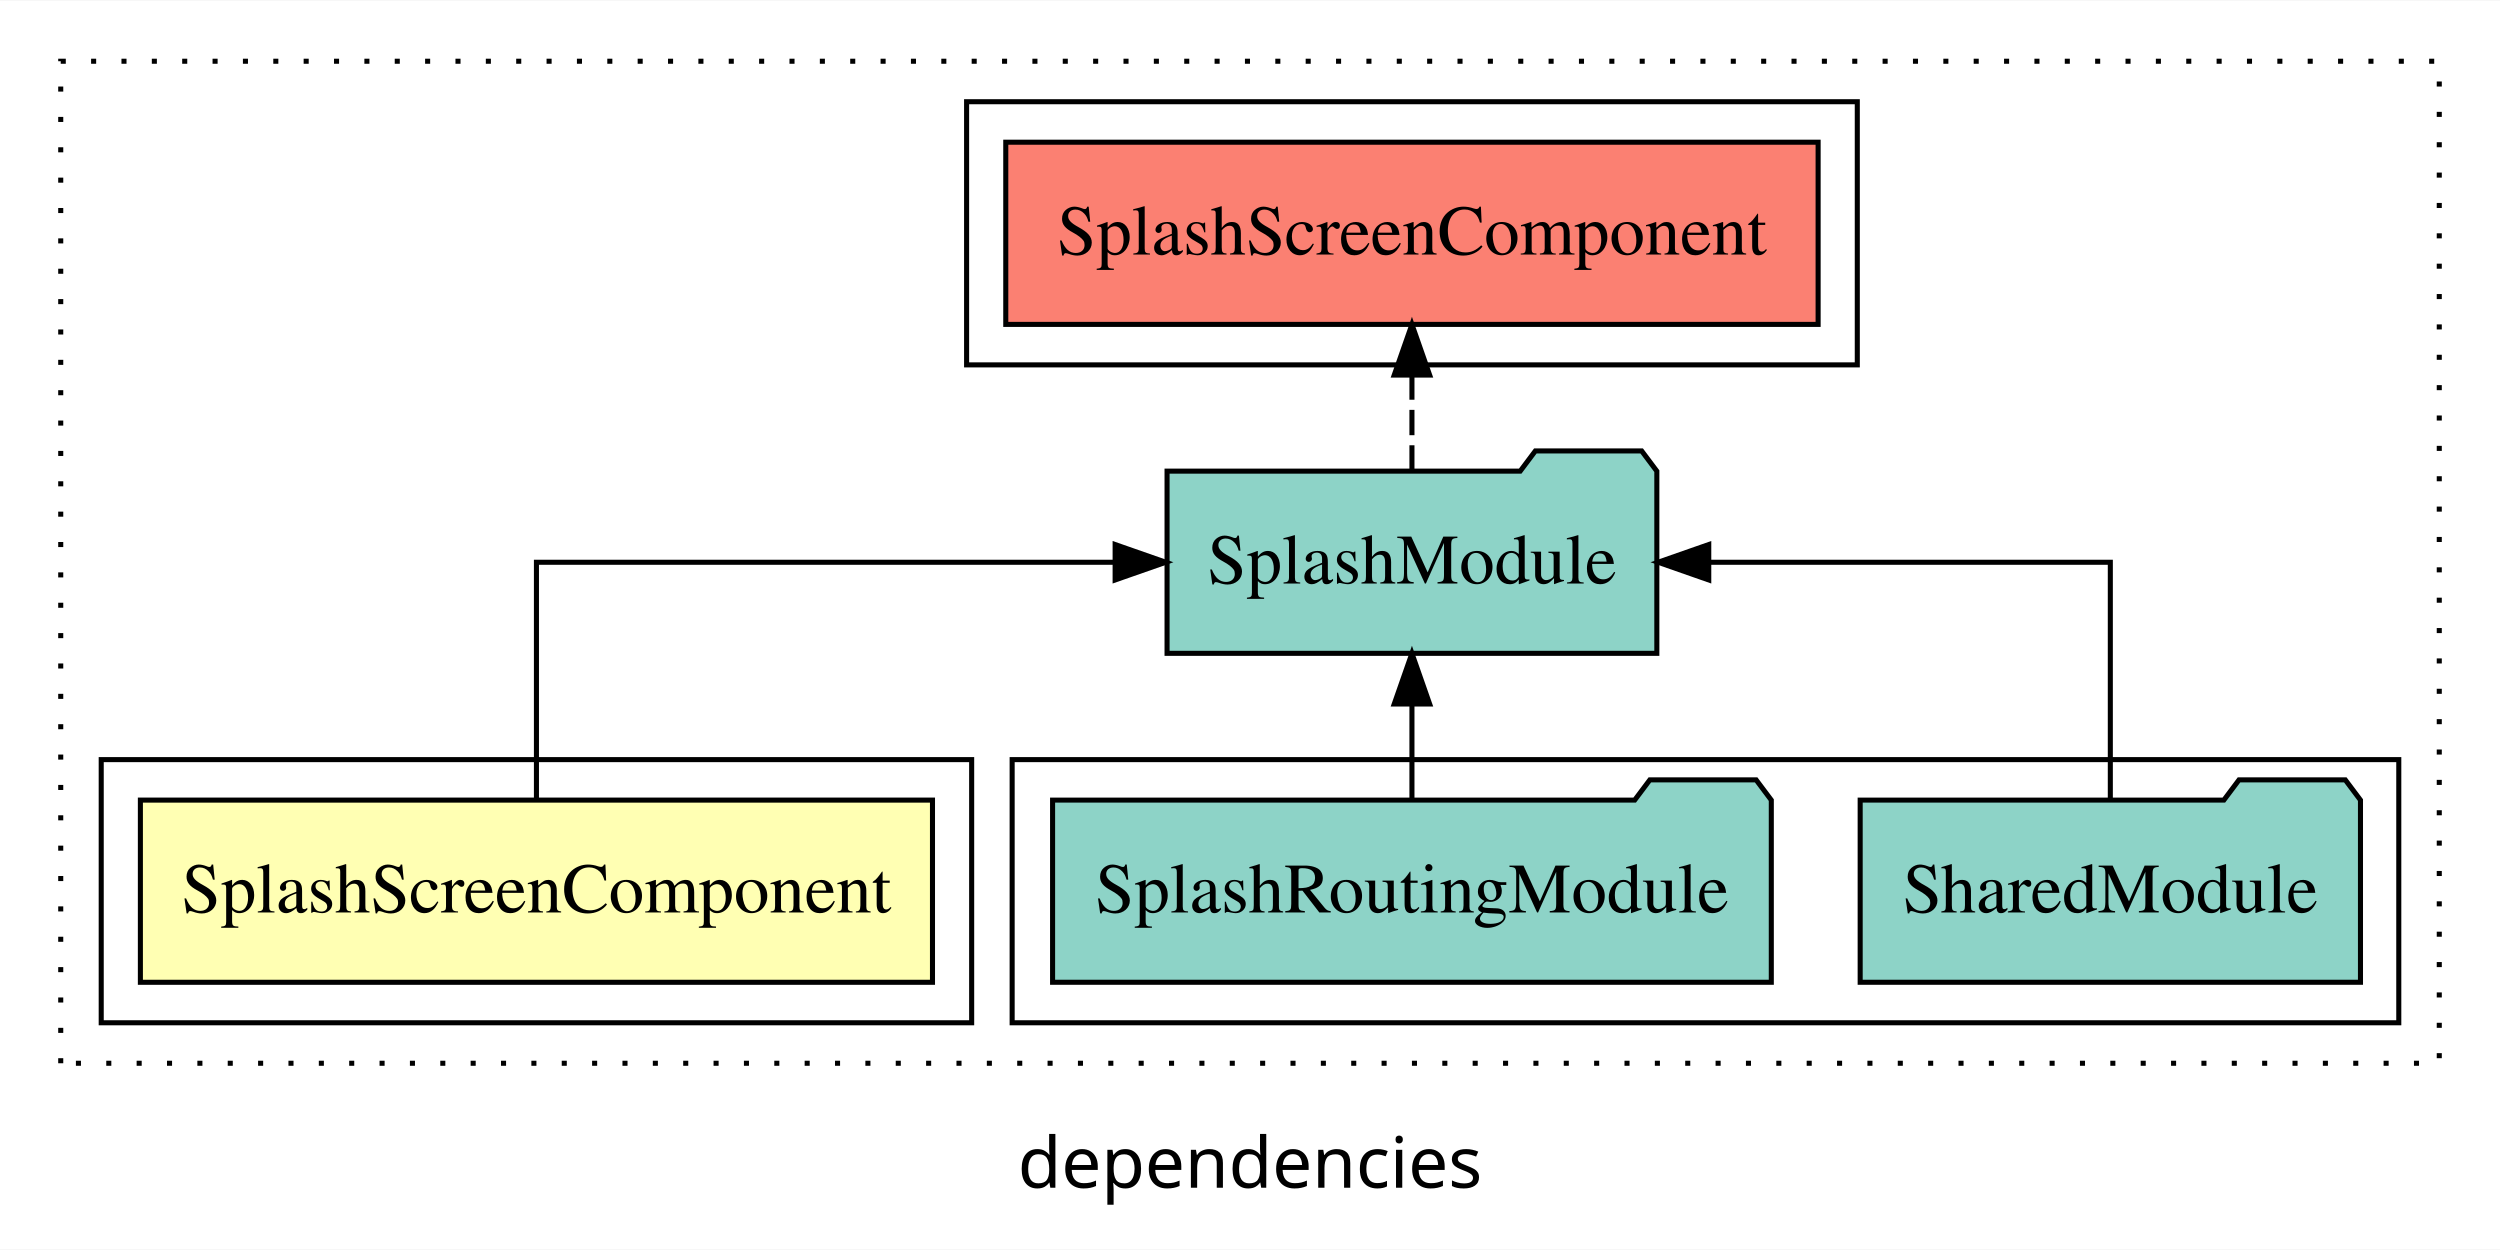
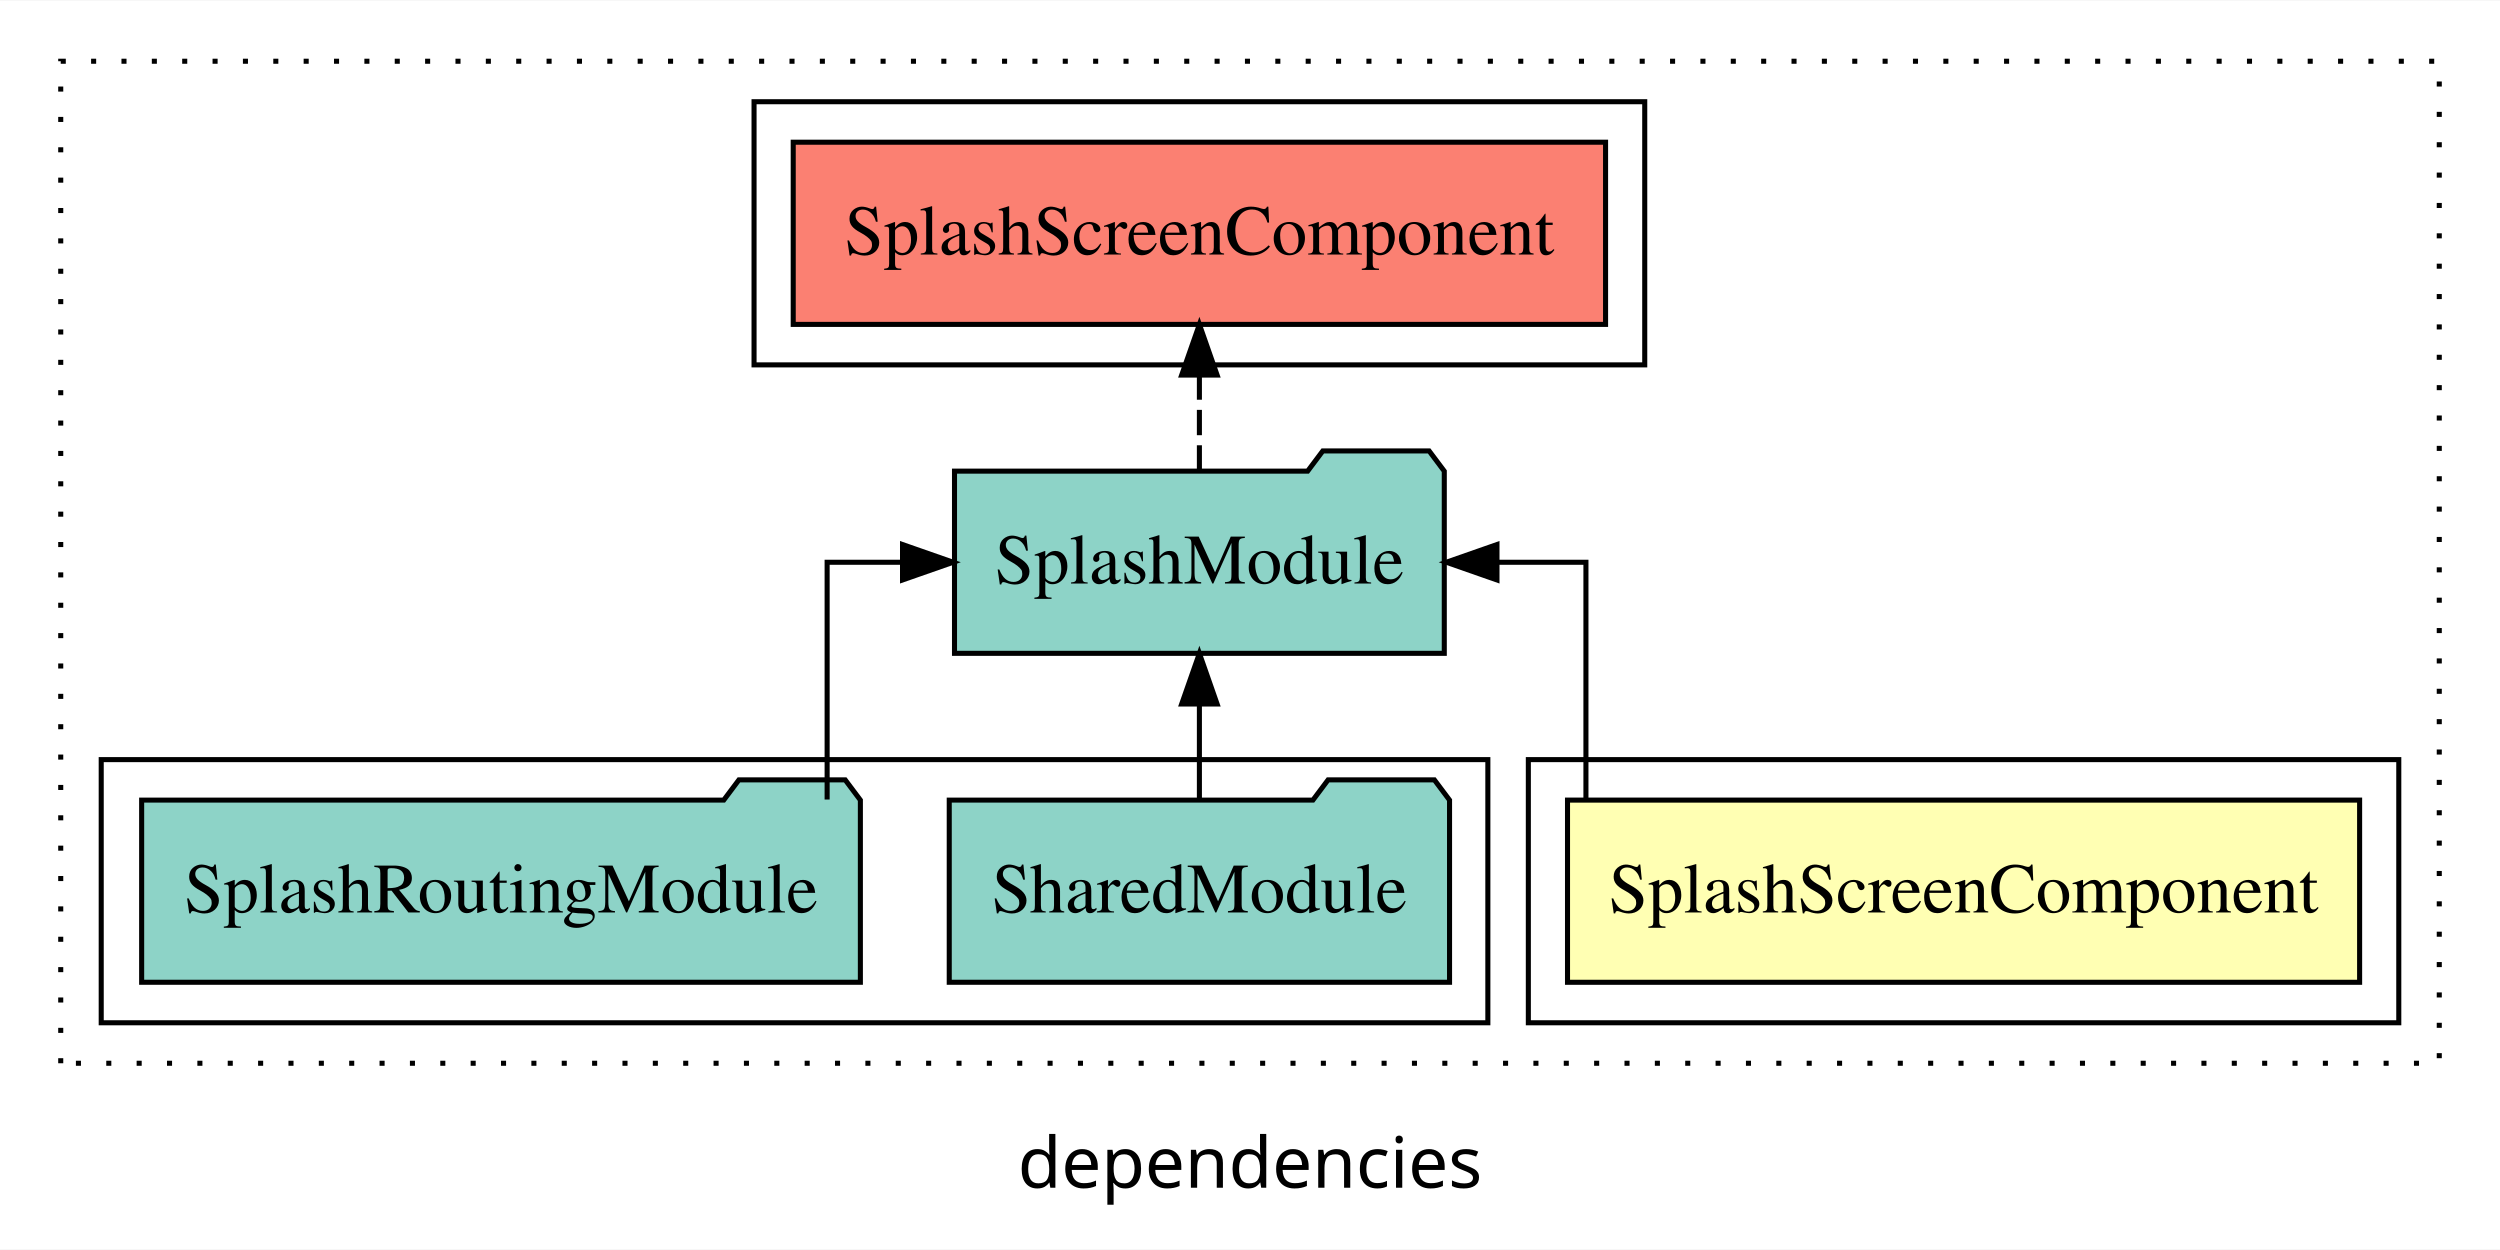
<svg xmlns="http://www.w3.org/2000/svg" width="494pt" height="247pt" viewBox="0.00 0.00 494.00 246.80">
  <g id="graph0" class="graph" transform="scale(1 1) rotate(0) translate(4 242.8)">
    <polygon fill="white" stroke="transparent" points="-4,4 -4,-242.8 490,-242.8 490,4 -4,4" />
    <text text-anchor="middle" x="243" y="-8.2" font-family="sans-serif" font-size="14.00">dependencies</text>
    <g id="clust1" class="cluster">
      <polygon fill="none" stroke="black" stroke-dasharray="1,5" points="8,-32.8 8,-230.8 478,-230.8 478,-32.8 8,-32.8" />
    </g>
+     <g id="clust2" class="cluster">
+       <polygon fill="none" stroke="black" points="298,-40.8 298,-92.8 470,-92.8 470,-40.8 298,-40.8" />
+     </g>
    <g id="clust4" class="cluster">
-       <polygon fill="none" stroke="black" points="196,-40.8 196,-92.8 470,-92.8 470,-40.8 196,-40.8" />
+       <polygon fill="none" stroke="black" points="16,-40.8 16,-92.8 290,-92.8 290,-40.8 16,-40.8" />
    </g>
    <g id="clust5" class="cluster">
-       <polygon fill="none" stroke="black" points="187,-170.8 187,-222.8 363,-222.8 363,-170.8 187,-170.8" />
-     </g>
-     <g id="clust2" class="cluster">
-       <polygon fill="none" stroke="black" points="16,-40.8 16,-92.8 188,-92.8 188,-40.8 16,-40.8" />
+       <polygon fill="none" stroke="black" points="145,-170.8 145,-222.8 321,-222.8 321,-170.8 145,-170.8" />
    </g>
    <g id="node1" class="node">
-       <polygon fill="#ffffb3" stroke="black" points="180.26,-84.8 23.74,-84.8 23.74,-48.8 180.26,-48.8 180.26,-84.8" />
-       <text text-anchor="middle" x="102" y="-62.6" font-family="Times,serif" font-size="14.00">SplashScreenComponent</text>
+       <polygon fill="#ffffb3" stroke="black" points="462.26,-84.8 305.74,-84.8 305.74,-48.8 462.26,-48.8 462.26,-84.8" />
+       <text text-anchor="middle" x="384" y="-62.6" font-family="Times,serif" font-size="14.00">SplashScreenComponent</text>
    </g>
    <g id="node2" class="node">
-       <polygon fill="#8dd3c7" stroke="black" points="323.39,-149.8 320.39,-153.8 299.39,-153.8 296.39,-149.8 226.61,-149.8 226.61,-113.8 323.39,-113.8 323.39,-149.8" />
-       <text text-anchor="middle" x="275" y="-127.6" font-family="Times,serif" font-size="14.00">SplashModule</text>
+       <polygon fill="#8dd3c7" stroke="black" points="281.39,-149.8 278.39,-153.8 257.39,-153.8 254.39,-149.8 184.61,-149.8 184.61,-113.8 281.39,-113.8 281.39,-149.8" />
+       <text text-anchor="middle" x="233" y="-127.6" font-family="Times,serif" font-size="14.00">SplashModule</text>
    </g>
    <g id="edge1" class="edge">
-       <path fill="none" stroke="black" d="M102,-84.91C102,-104.14 102,-131.8 102,-131.8 102,-131.8 216.35,-131.8 216.35,-131.8" />
-       <polygon fill="black" stroke="black" points="216.35,-135.3 226.35,-131.8 216.35,-128.3 216.35,-135.3" />
+       <path fill="none" stroke="black" d="M309.38,-84.91C309.38,-104.14 309.38,-131.8 309.38,-131.8 309.38,-131.8 291.8,-131.8 291.8,-131.8" />
+       <polygon fill="black" stroke="black" points="291.8,-128.3 281.8,-131.8 291.8,-135.3 291.8,-128.3" />
    </g>
    <g id="node5" class="node">
-       <polygon fill="#fb8072" stroke="black" points="355.26,-214.8 194.74,-214.8 194.74,-178.8 355.26,-178.8 355.26,-214.8" />
-       <text text-anchor="middle" x="275" y="-192.6" font-family="Times,serif" font-size="14.00">SplashScreenComponent </text>
+       <polygon fill="#fb8072" stroke="black" points="313.26,-214.8 152.74,-214.8 152.74,-178.8 313.26,-178.8 313.26,-214.8" />
+       <text text-anchor="middle" x="233" y="-192.6" font-family="Times,serif" font-size="14.00">SplashScreenComponent </text>
    </g>
    <g id="edge4" class="edge">
-       <path fill="none" stroke="black" stroke-dasharray="5,2" d="M275,-149.91C275,-149.91 275,-168.79 275,-168.79" />
-       <polygon fill="black" stroke="black" points="271.5,-168.79 275,-178.79 278.5,-168.79 271.5,-168.79" />
+       <path fill="none" stroke="black" stroke-dasharray="5,2" d="M233,-149.91C233,-149.91 233,-168.79 233,-168.79" />
+       <polygon fill="black" stroke="black" points="229.5,-168.79 233,-178.79 236.5,-168.79 229.5,-168.79" />
    </g>
    <g id="node3" class="node">
-       <polygon fill="#8dd3c7" stroke="black" points="462.43,-84.8 459.43,-88.8 438.43,-88.8 435.43,-84.8 363.57,-84.8 363.57,-48.8 462.43,-48.8 462.43,-84.8" />
-       <text text-anchor="middle" x="413" y="-62.6" font-family="Times,serif" font-size="14.00">SharedModule</text>
+       <polygon fill="#8dd3c7" stroke="black" points="282.43,-84.8 279.43,-88.8 258.43,-88.8 255.43,-84.8 183.57,-84.8 183.57,-48.8 282.43,-48.8 282.43,-84.8" />
+       <text text-anchor="middle" x="233" y="-62.6" font-family="Times,serif" font-size="14.00">SharedModule</text>
    </g>
    <g id="edge2" class="edge">
-       <path fill="none" stroke="black" d="M413,-84.91C413,-104.14 413,-131.8 413,-131.8 413,-131.8 333.65,-131.8 333.65,-131.8" />
-       <polygon fill="black" stroke="black" points="333.65,-128.3 323.65,-131.8 333.65,-135.3 333.65,-128.3" />
+       <path fill="none" stroke="black" d="M233,-84.91C233,-84.91 233,-103.79 233,-103.79" />
+       <polygon fill="black" stroke="black" points="229.5,-103.79 233,-113.79 236.5,-103.79 229.5,-103.79" />
    </g>
    <g id="node4" class="node">
-       <polygon fill="#8dd3c7" stroke="black" points="346.01,-84.8 343.01,-88.8 322.01,-88.8 319.01,-84.8 203.99,-84.8 203.99,-48.8 346.01,-48.8 346.01,-84.8" />
-       <text text-anchor="middle" x="275" y="-62.6" font-family="Times,serif" font-size="14.00">SplashRoutingModule</text>
+       <polygon fill="#8dd3c7" stroke="black" points="166.01,-84.8 163.01,-88.8 142.01,-88.8 139.01,-84.8 23.99,-84.8 23.99,-48.8 166.01,-48.8 166.01,-84.8" />
+       <text text-anchor="middle" x="95" y="-62.6" font-family="Times,serif" font-size="14.00">SplashRoutingModule</text>
    </g>
    <g id="edge3" class="edge">
-       <path fill="none" stroke="black" d="M275,-84.91C275,-84.91 275,-103.79 275,-103.79" />
-       <polygon fill="black" stroke="black" points="271.5,-103.79 275,-113.79 278.5,-103.79 271.5,-103.79" />
+       <path fill="none" stroke="black" d="M159.44,-84.91C159.44,-104.14 159.44,-131.8 159.44,-131.8 159.44,-131.8 174.34,-131.8 174.34,-131.8" />
+       <polygon fill="black" stroke="black" points="174.34,-135.3 184.34,-131.8 174.34,-128.3 174.34,-135.3" />
    </g>
  </g>
</svg>
